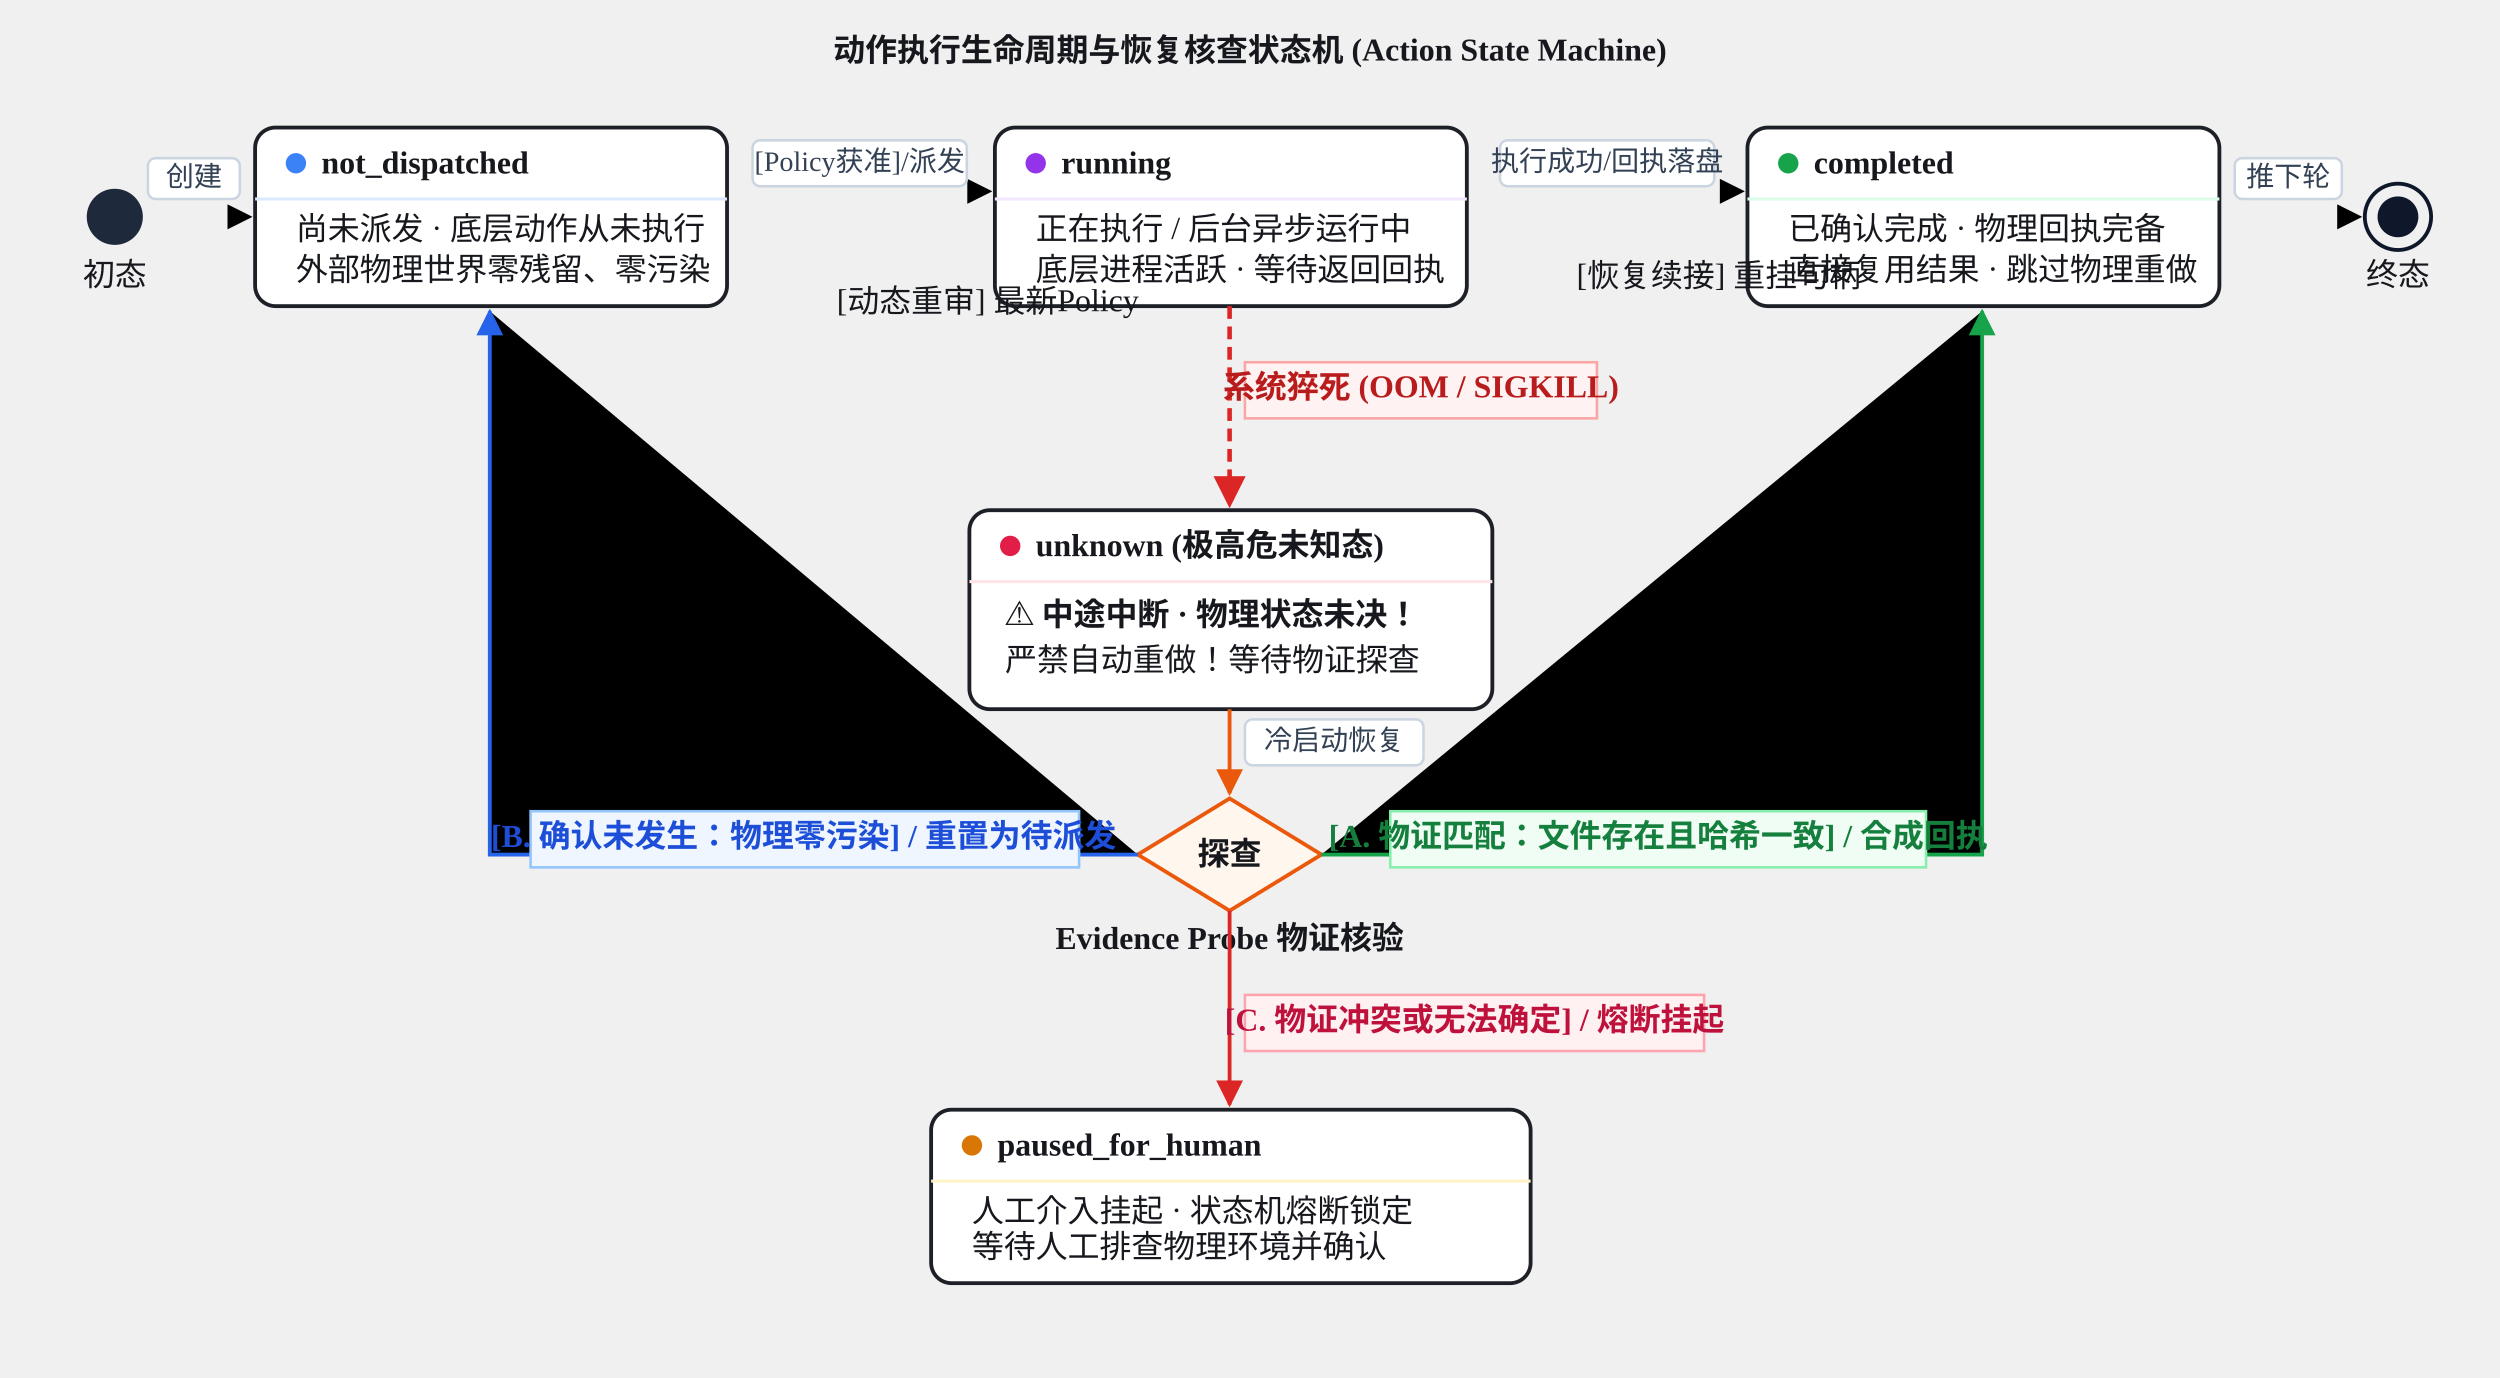
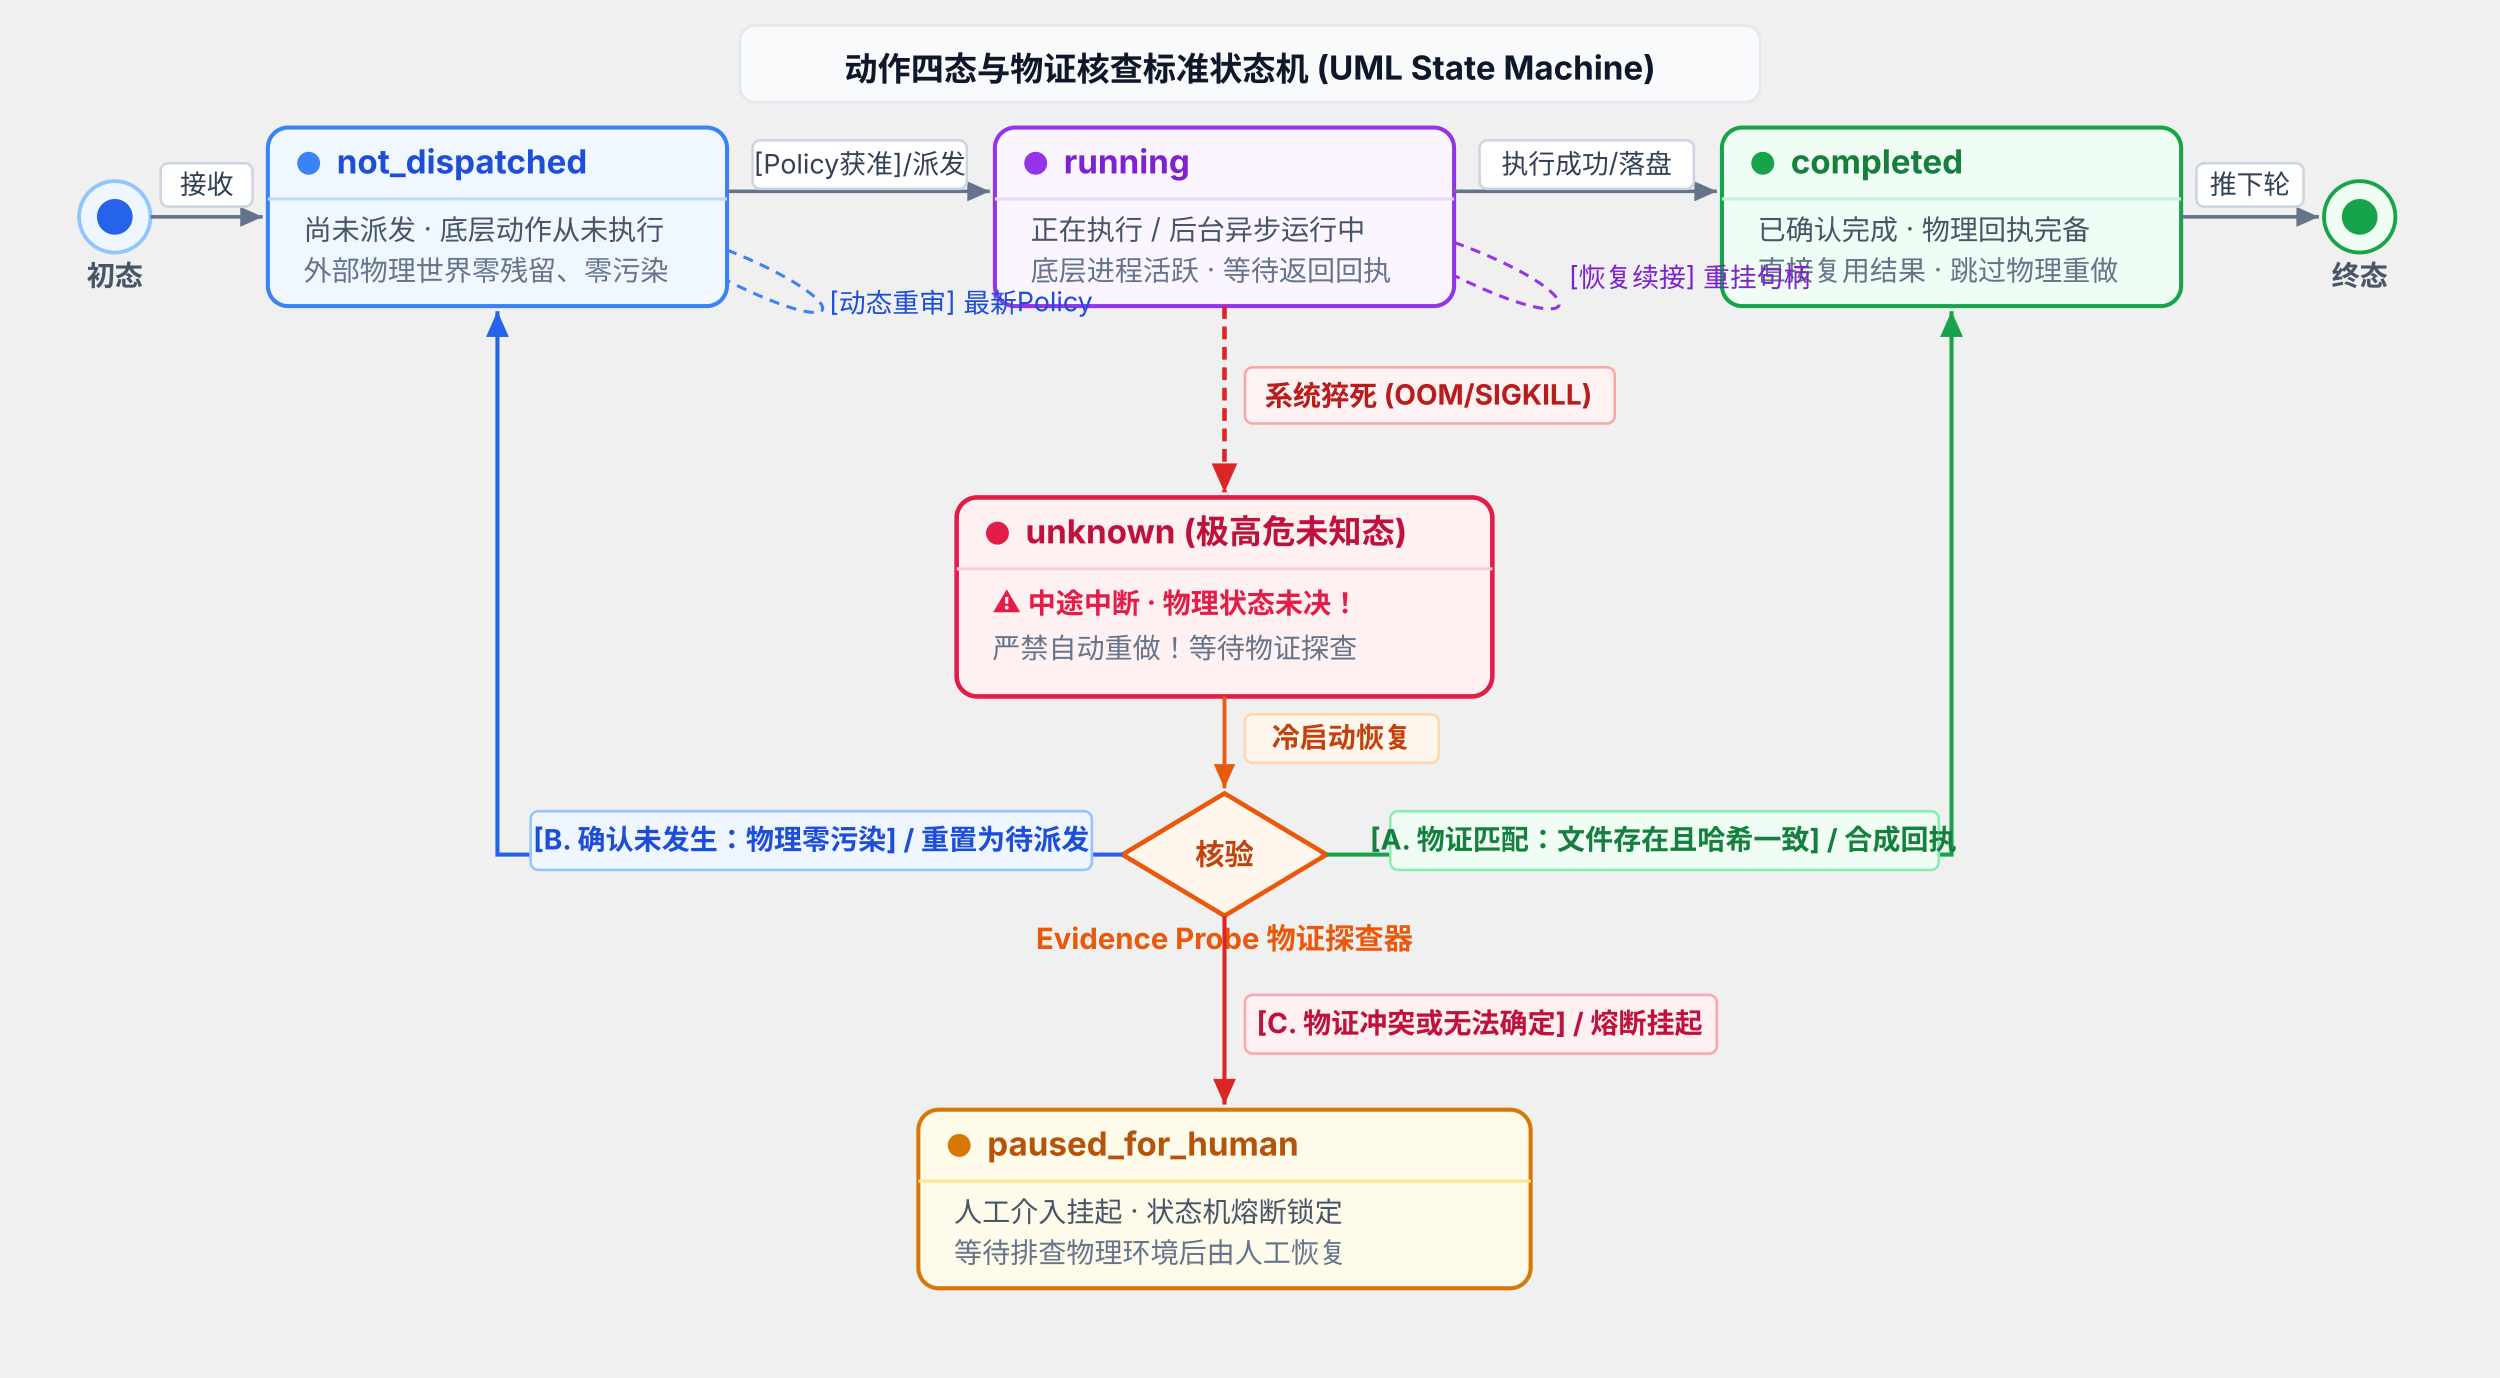
- <svg xmlns="http://www.w3.org/2000/svg" class="am-diagram" viewBox="0 0 980 540">
+ <svg xmlns="http://www.w3.org/2000/svg" class="am-diagram" viewBox="0 0 980 540" style="background:#ffffff; font-family:-apple-system,BlinkMacSystemFont,'Segoe UI','Microsoft YaHei',sans-serif;">
  <style>.am-diagram { margin: 0; overflow-x: auto; text-align: center; }
- .am-diagram svg { max-width: 100%; height: auto; font-family: var(--font-sans, -apple-system, BlinkMacSystemFont, "Segoe UI", "Microsoft YaHei", sans-serif); }
- .am-diagram text { fill: var(--ink, #16181d); font-size: 12.5px; }
- .am-state-shape { fill: var(--paper, #ffffff); stroke: var(--line, #1d2026); stroke-width: 1.5; rx: 8px; }
- .am-edge { fill: none; stroke: var(--edge-color, var(--ink-2, #4b5260)); stroke-width: 1.4; }
- .am-edge--crash { stroke: #dc2626; stroke-width: 1.8; stroke-dasharray: 5 3; }
- .am-edge--probe { stroke: #ea580c; stroke-width: 1.5; }
- .am-edge--success { stroke: #16a34a; stroke-width: 1.5; }
- .am-edge--reset { stroke: #2563eb; stroke-width: 1.5; }
- .am-edge--danger { stroke: #dc2626; stroke-width: 1.5; }
- .am-arrow { fill: var(--edge-color, var(--ink-2, #4b5260)); }
- .am-arrow--crash { fill: #dc2626; }
- .am-arrow--probe { fill: #ea580c; }
- .am-arrow--success { fill: #16a34a; }
- .am-arrow--reset { fill: #2563eb; }
- .am-arrow--danger { fill: #dc2626; }
- .am-edge-tag rect { fill: var(--paper, #ffffff); stroke: #cbd5e1; stroke-width: 1; rx: 3px; }
- .am-edge-tag text { font-size: 11px; fill: #334155; }
- .am-edge-tag--crash rect { fill: #fef2f2; stroke: #fca5a5; }
- .am-edge-tag--crash text { fill: #b91c1c; font-weight: 600; }
- .am-edge-tag--success rect { fill: #f0fdf4; stroke: #86efac; }
- .am-edge-tag--success text { fill: #15803d; font-weight: 600; }
- .am-edge-tag--reset rect { fill: #eff6ff; stroke: #93c5fd; }
- .am-edge-tag--reset text { fill: #1d4ed8; font-weight: 600; }
- .am-edge-tag--danger rect { fill: #fff1f2; stroke: #fda4af; }
- .am-edge-tag--danger text { fill: #be123c; font-weight: 600; }
- .am-state-title { font-weight: 700; font-size: 13px; }
- .am-state-desc { font-size: 11px; fill: #64748b; }
- .am-choice { fill: #fff7ed; stroke: #ea580c; stroke-width: 1.5; }
+ .am-diagram svg { max-width: 100%; height: auto; }
</style>
  <defs>
-     <marker id="arrow" viewBox="0 0 10 10" refX="9" refY="5" markerWidth="7" markerHeight="7" orient="auto-start-reverse">
-       <path class="am-arrow" d="M0,0 L10,5 L0,10 z" />
+     <marker id="arrow-default" viewBox="0 0 10 10" refX="9" refY="5" markerWidth="7" markerHeight="7" orient="auto-start-reverse">
+       <path d="M0,1 L9,5 L0,9 z" fill="#64748b" />
    </marker>
    <marker id="arrow-crash" viewBox="0 0 10 10" refX="9" refY="5" markerWidth="7" markerHeight="7" orient="auto-start-reverse">
-       <path class="am-arrow--crash" d="M0,0 L10,5 L0,10 z" />
+       <path d="M0,1 L9,5 L0,9 z" fill="#dc2626" />
    </marker>
    <marker id="arrow-probe" viewBox="0 0 10 10" refX="9" refY="5" markerWidth="7" markerHeight="7" orient="auto-start-reverse">
-       <path class="am-arrow--probe" d="M0,0 L10,5 L0,10 z" />
+       <path d="M0,1 L9,5 L0,9 z" fill="#ea580c" />
    </marker>
    <marker id="arrow-success" viewBox="0 0 10 10" refX="9" refY="5" markerWidth="7" markerHeight="7" orient="auto-start-reverse">
-       <path class="am-arrow--success" d="M0,0 L10,5 L0,10 z" />
+       <path d="M0,1 L9,5 L0,9 z" fill="#16a34a" />
    </marker>
    <marker id="arrow-reset" viewBox="0 0 10 10" refX="9" refY="5" markerWidth="7" markerHeight="7" orient="auto-start-reverse">
-       <path class="am-arrow--reset" d="M0,0 L10,5 L0,10 z" />
+       <path d="M0,1 L9,5 L0,9 z" fill="#2563eb" />
    </marker>
    <marker id="arrow-danger" viewBox="0 0 10 10" refX="9" refY="5" markerWidth="7" markerHeight="7" orient="auto-start-reverse">
-       <path class="am-arrow--danger" d="M0,0 L10,5 L0,10 z" />
+       <path d="M0,1 L9,5 L0,9 z" fill="#dc2626" />
    </marker>
  </defs>
-   <text x="490" y="24" text-anchor="middle" font-size="14" font-weight="700" fill="#0f172a">动作执行生命周期与恢复核查状态机 (Action State Machine)</text>
-   <circle cx="45" cy="85" r="11" fill="#1e293b" />
-   <text x="45" y="112" text-anchor="middle" font-size="10.5" fill="#64748b">初态</text>
-   <g transform="translate(100, 50)">
-     <rect class="am-state-shape" width="185" height="70" stroke="#3b82f6" fill="#f8faff" />
-     <line x1="0" y1="28" x2="185" y2="28" stroke="#dbeafe" stroke-width="1.2" />
-     <circle cx="16" cy="14" r="4" fill="#3b82f6" />
-     <text x="26" y="18" class="am-state-title" fill="#1d4ed8">not_dispatched</text>
-     <text x="16" y="44" class="am-state-desc">尚未派发 · 底层动作从未执行</text>
-     <text x="16" y="60" class="am-state-desc">外部物理世界零残留、零污染</text>
+   <rect x="290" y="10" width="400" height="30" rx="6" fill="#f8fafc" stroke="#e2e8f0" stroke-width="1" />
+   <text x="490" y="26" text-anchor="middle" font-size="13" font-weight="700" fill="#0f172a" dominant-baseline="central">动作四态与物证核查标准状态机 (UML State Machine)</text>
+   <circle cx="45" cy="85" r="14" fill="#eff6ff" stroke="#93c5fd" stroke-width="1.5" />
+   <circle cx="45" cy="85" r="7" fill="#2563eb" />
+   <text x="45" y="112" text-anchor="middle" font-size="11" font-weight="600" fill="#475569">初态</text>
+   <g transform="translate(105, 50)">
+     <rect width="180" height="70" rx="8" fill="#f0f7ff" stroke="#3b82f6" stroke-width="1.6" />
+     <line x1="0" y1="28" x2="180" y2="28" stroke="#bfdbfe" stroke-width="1.2" />
+     <circle cx="16" cy="14" r="4.5" fill="#3b82f6" />
+     <text x="27" y="18" font-size="13" font-weight="700" fill="#1d4ed8">not_dispatched</text>
+     <text x="14" y="44" font-size="11" fill="#475569">尚未派发 · 底层动作从未执行</text>
+     <text x="14" y="60" font-size="11" fill="#64748b">外部物理世界零残留、零污染</text>
  </g>
  <g transform="translate(390, 50)">
-     <rect class="am-state-shape" width="185" height="70" stroke="#9333ea" fill="#faf5ff" />
-     <line x1="0" y1="28" x2="185" y2="28" stroke="#f3e8ff" stroke-width="1.2" />
-     <circle cx="16" cy="14" r="4" fill="#9333ea" />
-     <text x="26" y="18" class="am-state-title" fill="#7e22ce">running</text>
-     <text x="16" y="44" class="am-state-desc">正在执行 / 后台异步运行中</text>
-     <text x="16" y="60" class="am-state-desc">底层进程活跃 · 等待返回回执</text>
+     <rect width="180" height="70" rx="8" fill="#faf5ff" stroke="#9333ea" stroke-width="1.6" />
+     <line x1="0" y1="28" x2="180" y2="28" stroke="#e9d5ff" stroke-width="1.2" />
+     <circle cx="16" cy="14" r="4.5" fill="#9333ea" />
+     <text x="27" y="18" font-size="13" font-weight="700" fill="#7e22ce">running</text>
+     <text x="14" y="44" font-size="11" fill="#475569">正在执行 / 后台异步运行中</text>
+     <text x="14" y="60" font-size="11" fill="#64748b">底层进程活跃 · 等待返回回执</text>
  </g>
-   <g transform="translate(685, 50)">
-     <rect class="am-state-shape" width="185" height="70" stroke="#16a34a" fill="#f0fdf4" />
-     <line x1="0" y1="28" x2="185" y2="28" stroke="#dcfce7" stroke-width="1.2" />
-     <circle cx="16" cy="14" r="4" fill="#16a34a" />
-     <text x="26" y="18" class="am-state-title" fill="#15803d">completed</text>
-     <text x="16" y="44" class="am-state-desc">已确认完成 · 物理回执完备</text>
-     <text x="16" y="60" class="am-state-desc">直接复用结果 · 跳过物理重做</text>
+   <g transform="translate(675, 50)">
+     <rect width="180" height="70" rx="8" fill="#f0fdf4" stroke="#16a34a" stroke-width="1.6" />
+     <line x1="0" y1="28" x2="180" y2="28" stroke="#bbf7d0" stroke-width="1.2" />
+     <circle cx="16" cy="14" r="4.5" fill="#16a34a" />
+     <text x="27" y="18" font-size="13" font-weight="700" fill="#15803d">completed</text>
+     <text x="14" y="44" font-size="11" fill="#475569">已确认完成 · 物理回执完备</text>
+     <text x="14" y="60" font-size="11" fill="#64748b">直接复用结果 · 跳过物理重做</text>
  </g>
-   <circle cx="940" cy="85" r="13" fill="none" stroke="#0f172a" stroke-width="1.5" />
-   <circle cx="940" cy="85" r="8" fill="#0f172a" />
-   <text x="940" y="112" text-anchor="middle" font-size="10.5" fill="#64748b">终态</text>
-   <g transform="translate(380, 200)">
-     <rect class="am-state-shape" width="205" height="78" stroke="#e11d48" stroke-width="1.8" fill="#fff1f2" />
-     <line x1="0" y1="28" x2="205" y2="28" stroke="#ffe4e6" stroke-width="1.2" />
-     <circle cx="16" cy="14" r="4" fill="#e11d48" />
-     <text x="26" y="18" class="am-state-title" fill="#be123c">unknown (极高危未知态)</text>
-     <text x="14" y="45" class="am-state-desc" fill="#e11d48" font-weight="600">⚠ 中途中断 · 物理状态未决！</text>
-     <text x="14" y="63" class="am-state-desc">严禁自动重做！等待物证探查</text>
+   <circle cx="925" cy="85" r="14" fill="#f0fdf4" stroke="#16a34a" stroke-width="1.5" />
+   <circle cx="925" cy="85" r="7" fill="#16a34a" />
+   <text x="925" y="112" text-anchor="middle" font-size="11" font-weight="600" fill="#475569">终态</text>
+   <g transform="translate(375, 195)">
+     <rect width="210" height="78" rx="8" fill="#fff1f2" stroke="#e11d48" stroke-width="1.8" />
+     <line x1="0" y1="28" x2="210" y2="28" stroke="#fecdd3" stroke-width="1.2" />
+     <circle cx="16" cy="14" r="4.5" fill="#e11d48" />
+     <text x="27" y="18" font-size="13" font-weight="700" fill="#be123c">unknown (极高危未知态)</text>
+     <text x="14" y="45" font-size="11" font-weight="700" fill="#e11d48">⚠ 中途中断 · 物理状态未决！</text>
+     <text x="14" y="63" font-size="11" fill="#64748b">严禁自动重做！等待物证探查</text>
  </g>
-   <g transform="translate(482, 335)">
-     <polygon class="am-choice" points="0,-22 36,0 0,22 -36,0" />
-     <text x="0" y="4" text-anchor="middle" font-size="11" font-weight="700" fill="#9a3412">探查</text>
+   <g transform="translate(480, 335)">
+     <polygon points="0,-24 40,0 0,24 -40,0" fill="#fff7ed" stroke="#ea580c" stroke-width="1.8" />
+     <text x="0" y="4" text-anchor="middle" font-size="11.5" font-weight="700" fill="#c2410c">核验</text>
  </g>
-   <text x="482" y="372" text-anchor="middle" font-size="11" font-weight="600" fill="#ea580c">Evidence Probe 物证核验</text>
-   <g transform="translate(365, 435)">
-     <rect class="am-state-shape" width="235" height="68" stroke="#d97706" fill="#fffbeb" />
-     <line x1="0" y1="28" x2="235" y2="28" stroke="#fef3c7" stroke-width="1.2" />
-     <circle cx="16" cy="14" r="4" fill="#d97706" />
-     <text x="26" y="18" class="am-state-title" fill="#b45309">paused_for_human</text>
-     <text x="16" y="44" class="am-state-desc">人工介入挂起 · 状态机熔断锁定</text>
-     <text x="16" y="58" class="am-state-desc">等待人工排查物理环境并确认</text>
+   <text x="480" y="372" text-anchor="middle" font-size="11.5" font-weight="700" fill="#ea580c">Evidence Probe 物证探查器</text>
+   <g transform="translate(360, 435)">
+     <rect width="240" height="70" rx="8" fill="#fffbeb" stroke="#d97706" stroke-width="1.6" />
+     <line x1="0" y1="28" x2="240" y2="28" stroke="#fde68a" stroke-width="1.2" />
+     <circle cx="16" cy="14" r="4.5" fill="#d97706" />
+     <text x="27" y="18" font-size="13" font-weight="700" fill="#b45309">paused_for_human</text>
+     <text x="14" y="44" font-size="11" fill="#475569">人工介入挂起 · 状态机熔断锁定</text>
+     <text x="14" y="60" font-size="11" fill="#64748b">等待排查物理环境后由人工恢复</text>
  </g>
-   <path class="am-edge" d="M56,85 H98" marker-end="url(#arrow)" />
-   <g class="am-edge-tag" transform="translate(58, 62)">
-     <rect width="36" height="16" />
-     <text x="18" y="11" text-anchor="middle">创建</text>
+   <path d="M59,85 H103" fill="none" stroke="#64748b" stroke-width="1.4" marker-end="url(#arrow-default)" />
+   <g transform="translate(63, 64)">
+     <rect width="36" height="17" rx="3" fill="#ffffff" stroke="#cbd5e1" stroke-width="1" />
+     <text x="18" y="12" text-anchor="middle" font-size="10.5" fill="#334155">接收</text>
  </g>
-   <path class="am-edge" d="M285,75 H388" marker-end="url(#arrow)" />
-   <g class="am-edge-tag" transform="translate(295, 55)">
-     <rect width="84" height="18" />
-     <text x="42" y="12" text-anchor="middle">[Policy获准]/派发</text>
+   <path d="M285,75 H388" fill="none" stroke="#64748b" stroke-width="1.4" marker-end="url(#arrow-default)" />
+   <g transform="translate(295, 55)">
+     <rect width="84" height="19" rx="3" fill="#ffffff" stroke="#cbd5e1" stroke-width="1" />
+     <text x="42" y="13" text-anchor="middle" font-size="10.5" fill="#334155">[Policy获准]/派发</text>
  </g>
-   <path class="am-edge" d="M575,75 H683" marker-end="url(#arrow)" />
-   <g class="am-edge-tag" transform="translate(588, 55)">
-     <rect width="84" height="18" />
-     <text x="42" y="12" text-anchor="middle">执行成功/回执落盘</text>
+   <path d="M570,75 H673" fill="none" stroke="#64748b" stroke-width="1.4" marker-end="url(#arrow-default)" />
+   <g transform="translate(580, 55)">
+     <rect width="84" height="19" rx="3" fill="#ffffff" stroke="#cbd5e1" stroke-width="1" />
+     <text x="42" y="13" text-anchor="middle" font-size="10.5" fill="#334155">执行成功/落盘</text>
  </g>
-   <path class="am-edge" d="M870,85 H925" marker-end="url(#arrow)" />
-   <g class="am-edge-tag" transform="translate(876, 62)">
-     <rect width="42" height="16" />
-     <text x="21" y="11" text-anchor="middle">推下轮</text>
+   <path d="M855,85 H909" fill="none" stroke="#64748b" stroke-width="1.4" marker-end="url(#arrow-default)" />
+   <g transform="translate(861, 64)">
+     <rect width="42" height="17" rx="3" fill="#ffffff" stroke="#cbd5e1" stroke-width="1" />
+     <text x="21" y="12" text-anchor="middle" font-size="10.5" fill="#334155">推下轮</text>
  </g>
-   <path class="am-edge--crash" d="M482,120 V198" marker-end="url(#arrow-crash)" />
-   <g class="am-edge-tag--crash" transform="translate(488, 142)">
-     <rect width="138" height="22" />
-     <text x="69" y="14" text-anchor="middle">系统猝死 (OOM / SIGKILL)</text>
+   <path d="M480,120 V193" fill="none" stroke="#dc2626" stroke-width="1.8" stroke-dasharray="5 3" marker-end="url(#arrow-crash)" />
+   <g transform="translate(488, 144)">
+     <rect width="145" height="22" rx="3" fill="#fef2f2" stroke="#fca5a5" stroke-width="1" />
+     <text x="72" y="15" text-anchor="middle" font-size="11" font-weight="700" fill="#b91c1c">系统猝死 (OOM/SIGKILL)</text>
  </g>
-   <path class="am-edge--probe" d="M482,278 V311" marker-end="url(#arrow-probe)" />
-   <g class="am-edge-tag" transform="translate(488, 282)">
-     <rect width="70" height="18" />
-     <text x="35" y="12" text-anchor="middle">冷启动恢复</text>
+   <path d="M480,273 V309" fill="none" stroke="#ea580c" stroke-width="1.5" marker-end="url(#arrow-probe)" />
+   <g transform="translate(488, 280)">
+     <rect width="76" height="19" rx="3" fill="#fff7ed" stroke="#fed7aa" stroke-width="1" />
+     <text x="38" y="13" text-anchor="middle" font-size="11" font-weight="600" fill="#c2410c">冷启动恢复</text>
  </g>
-   <path class="am-edge--success" d="M518,335 H777 V122" marker-end="url(#arrow-success)" />
-   <g class="am-edge-tag--success" transform="translate(545, 318)">
-     <rect width="210" height="22" />
-     <text x="105" y="14" text-anchor="middle">[A. 物证匹配：文件存在且哈希一致] / 合成回执</text>
+   <path d="M520,335 H765 V122" fill="none" stroke="#16a34a" stroke-width="1.6" marker-end="url(#arrow-success)" />
+   <g transform="translate(545, 318)">
+     <rect width="215" height="23" rx="3" fill="#f0fdf4" stroke="#86efac" stroke-width="1" />
+     <text x="107" y="15" text-anchor="middle" font-size="11" font-weight="700" fill="#15803d">[A. 物证匹配：文件存在且哈希一致] / 合成回执</text>
  </g>
-   <path class="am-edge--reset" d="M446,335 H192 V122" marker-end="url(#arrow-reset)" />
-   <g class="am-edge-tag--reset" transform="translate(208, 318)">
-     <rect width="215" height="22" />
-     <text x="107" y="14" text-anchor="middle">[B. 确认未发生：物理零污染] / 重置为待派发</text>
+   <path d="M440,335 H195 V122" fill="none" stroke="#2563eb" stroke-width="1.6" marker-end="url(#arrow-reset)" />
+   <g transform="translate(208, 318)">
+     <rect width="220" height="23" rx="3" fill="#eff6ff" stroke="#93c5fd" stroke-width="1" />
+     <text x="110" y="15" text-anchor="middle" font-size="11" font-weight="700" fill="#1d4ed8">[B. 确认未发生：物理零污染] / 重置为待派发</text>
  </g>
-   <path class="am-edge--danger" d="M482,357 V433" marker-end="url(#arrow-danger)" />
-   <g class="am-edge-tag--danger" transform="translate(488, 390)">
-     <rect width="180" height="22" />
-     <text x="90" y="14" text-anchor="middle">[C. 物证冲突或无法确定] / 熔断挂起</text>
+   <path d="M480,359 V433" fill="none" stroke="#dc2626" stroke-width="1.6" marker-end="url(#arrow-danger)" />
+   <g transform="translate(488, 390)">
+     <rect width="185" height="23" rx="3" fill="#fff1f2" stroke="#fda4af" stroke-width="1" />
+     <text x="92" y="15" text-anchor="middle" font-size="11" font-weight="700" fill="#be123c">[C. 物证冲突或无法确定] / 熔断挂起</text>
  </g>
-   <path class="am-edge" stroke-dasharray="4 3" d="M575,95 C630,115 630,135 575,108" />
-   <text x="618" y="112" font-size="10" fill="#7e22ce">[恢复续接] 重挂句柄</text>
-   <path class="am-edge" stroke-dasharray="4 3" d="M285,100 C340,118 340,135 285,110" />
-   <text x="328" y="122" font-size="10" fill="#1d4ed8">[动态重审] 最新Policy</text>
+   <path d="M570,95 C625,115 625,135 570,108" fill="none" stroke="#9333ea" stroke-width="1.2" stroke-dasharray="4 3" />
+   <text x="615" y="112" font-size="10.5" fill="#7e22ce">[恢复续接] 重挂句柄</text>
+   <path d="M285,98 C335,118 335,135 285,110" fill="none" stroke="#3b82f6" stroke-width="1.2" stroke-dasharray="4 3" />
+   <text x="325" y="122" font-size="10.5" fill="#1d4ed8">[动态重审] 最新Policy</text>
</svg>
